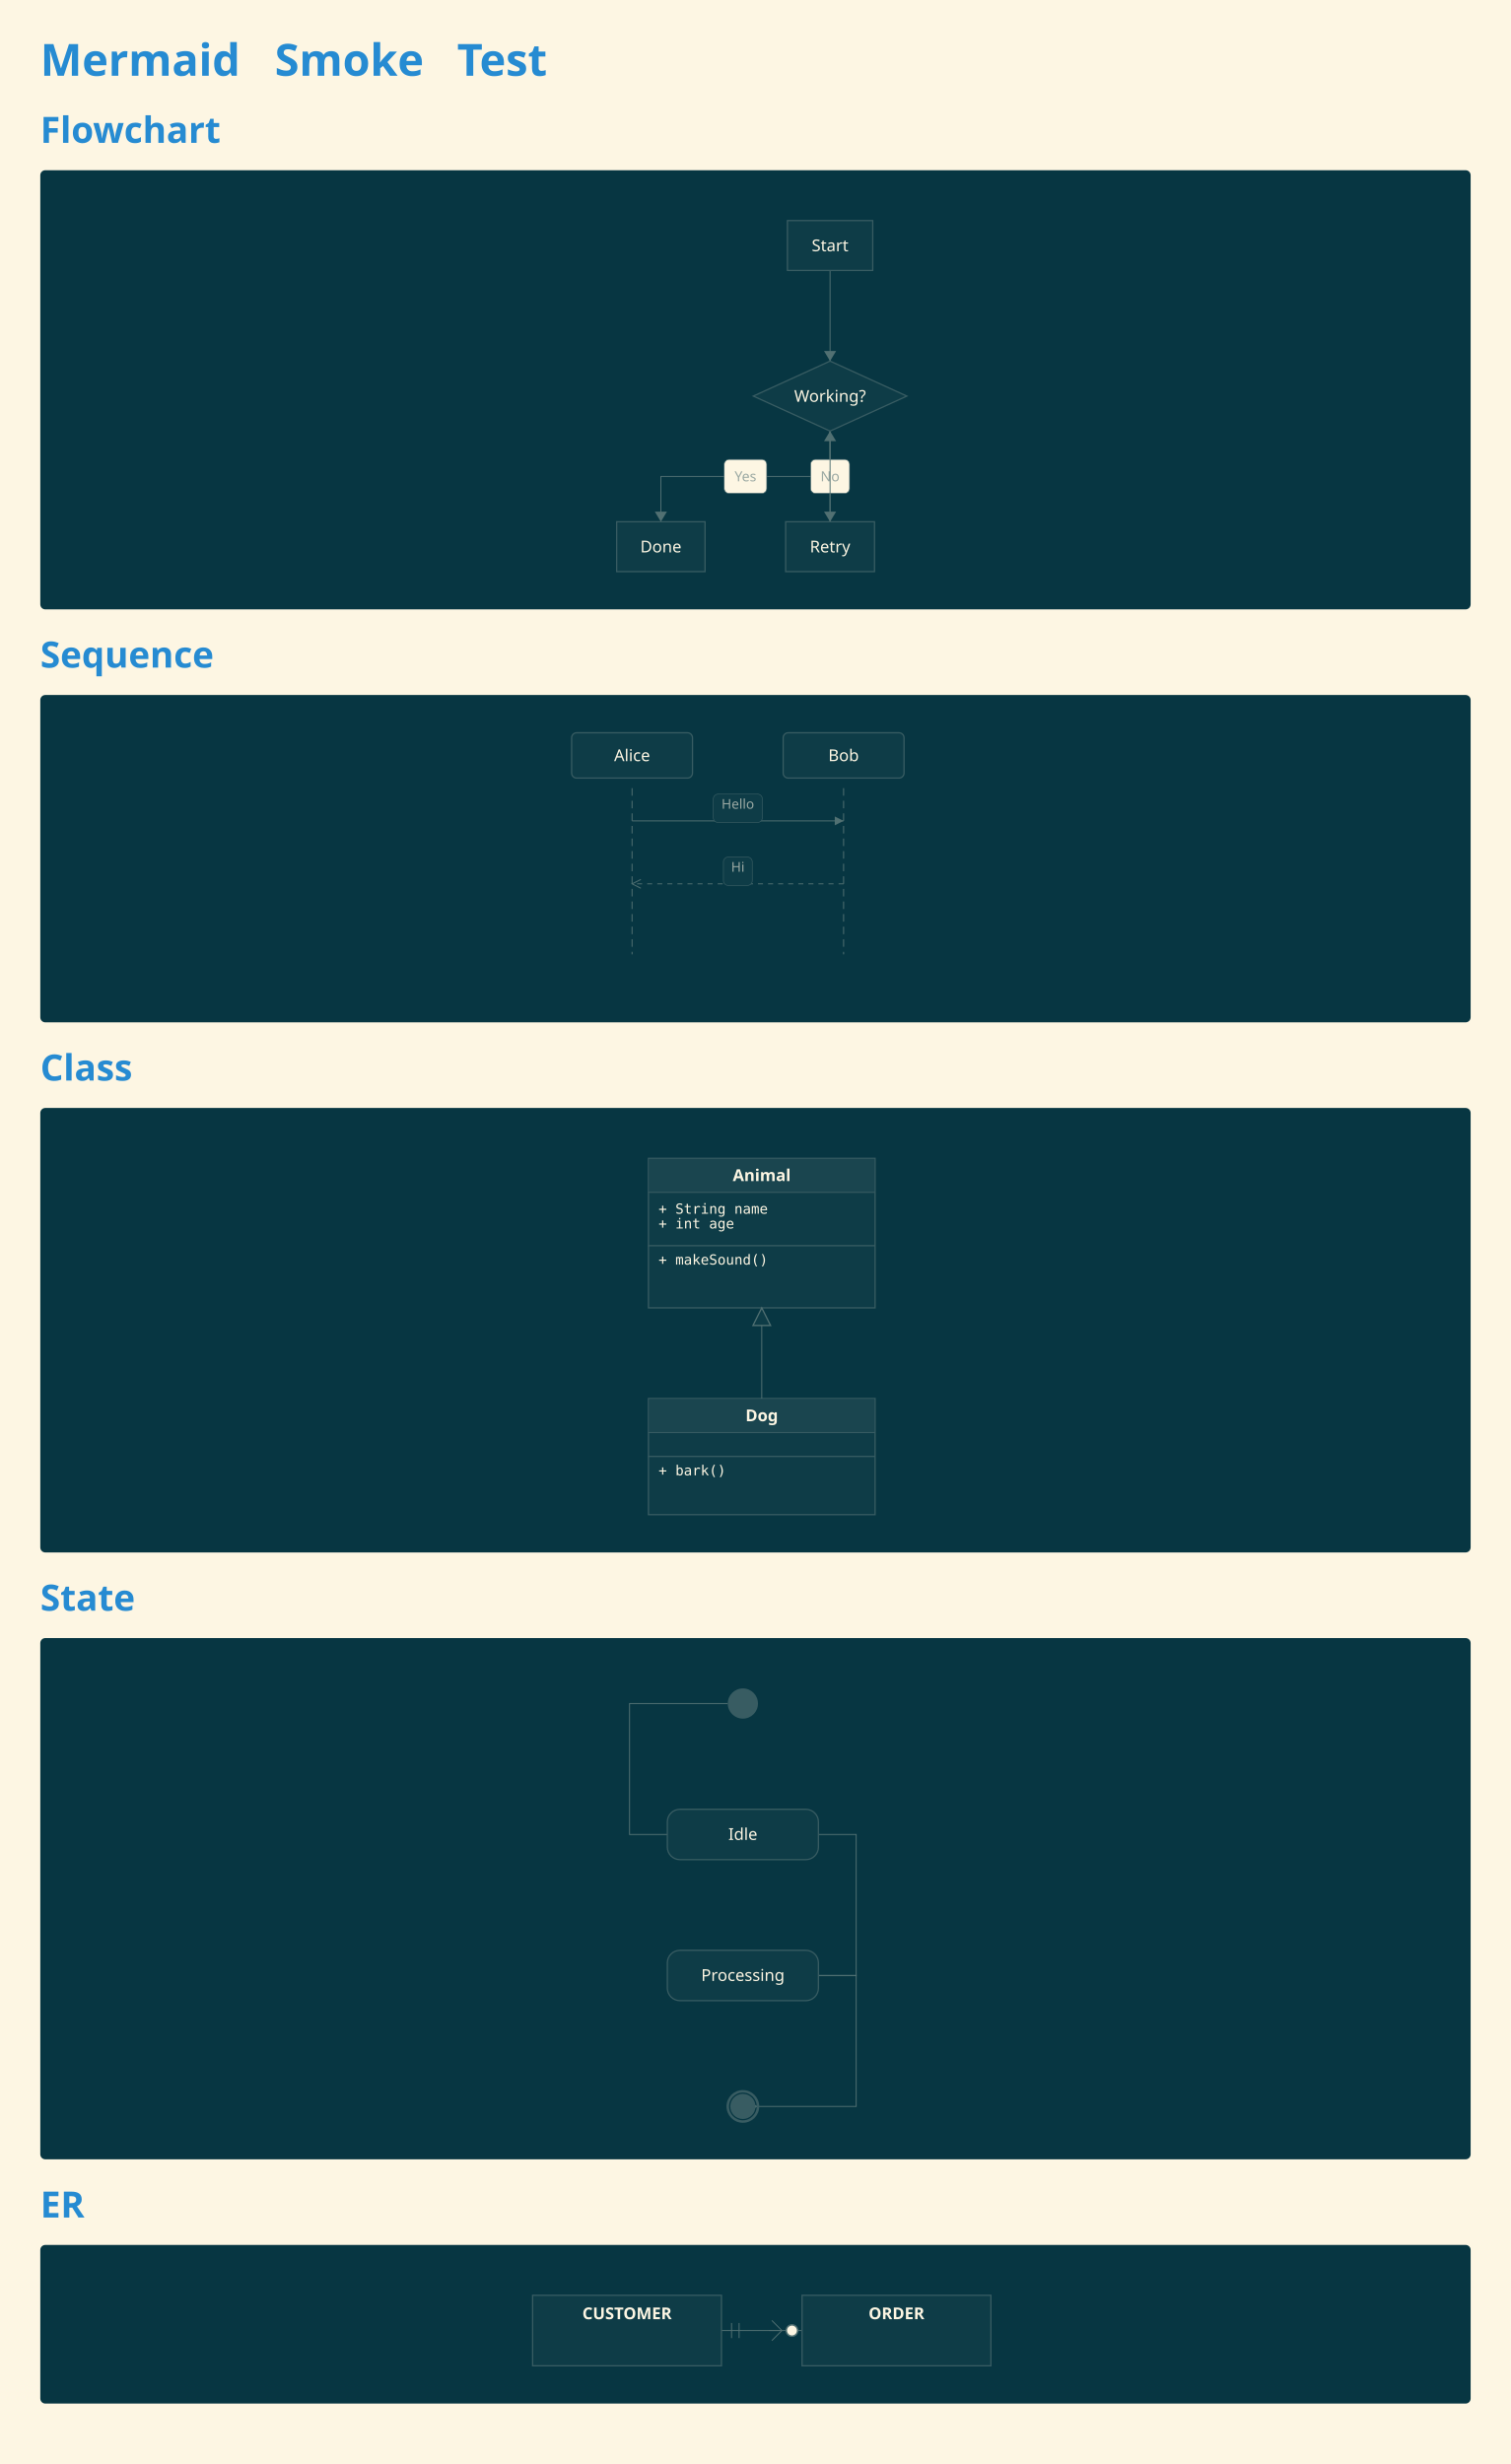
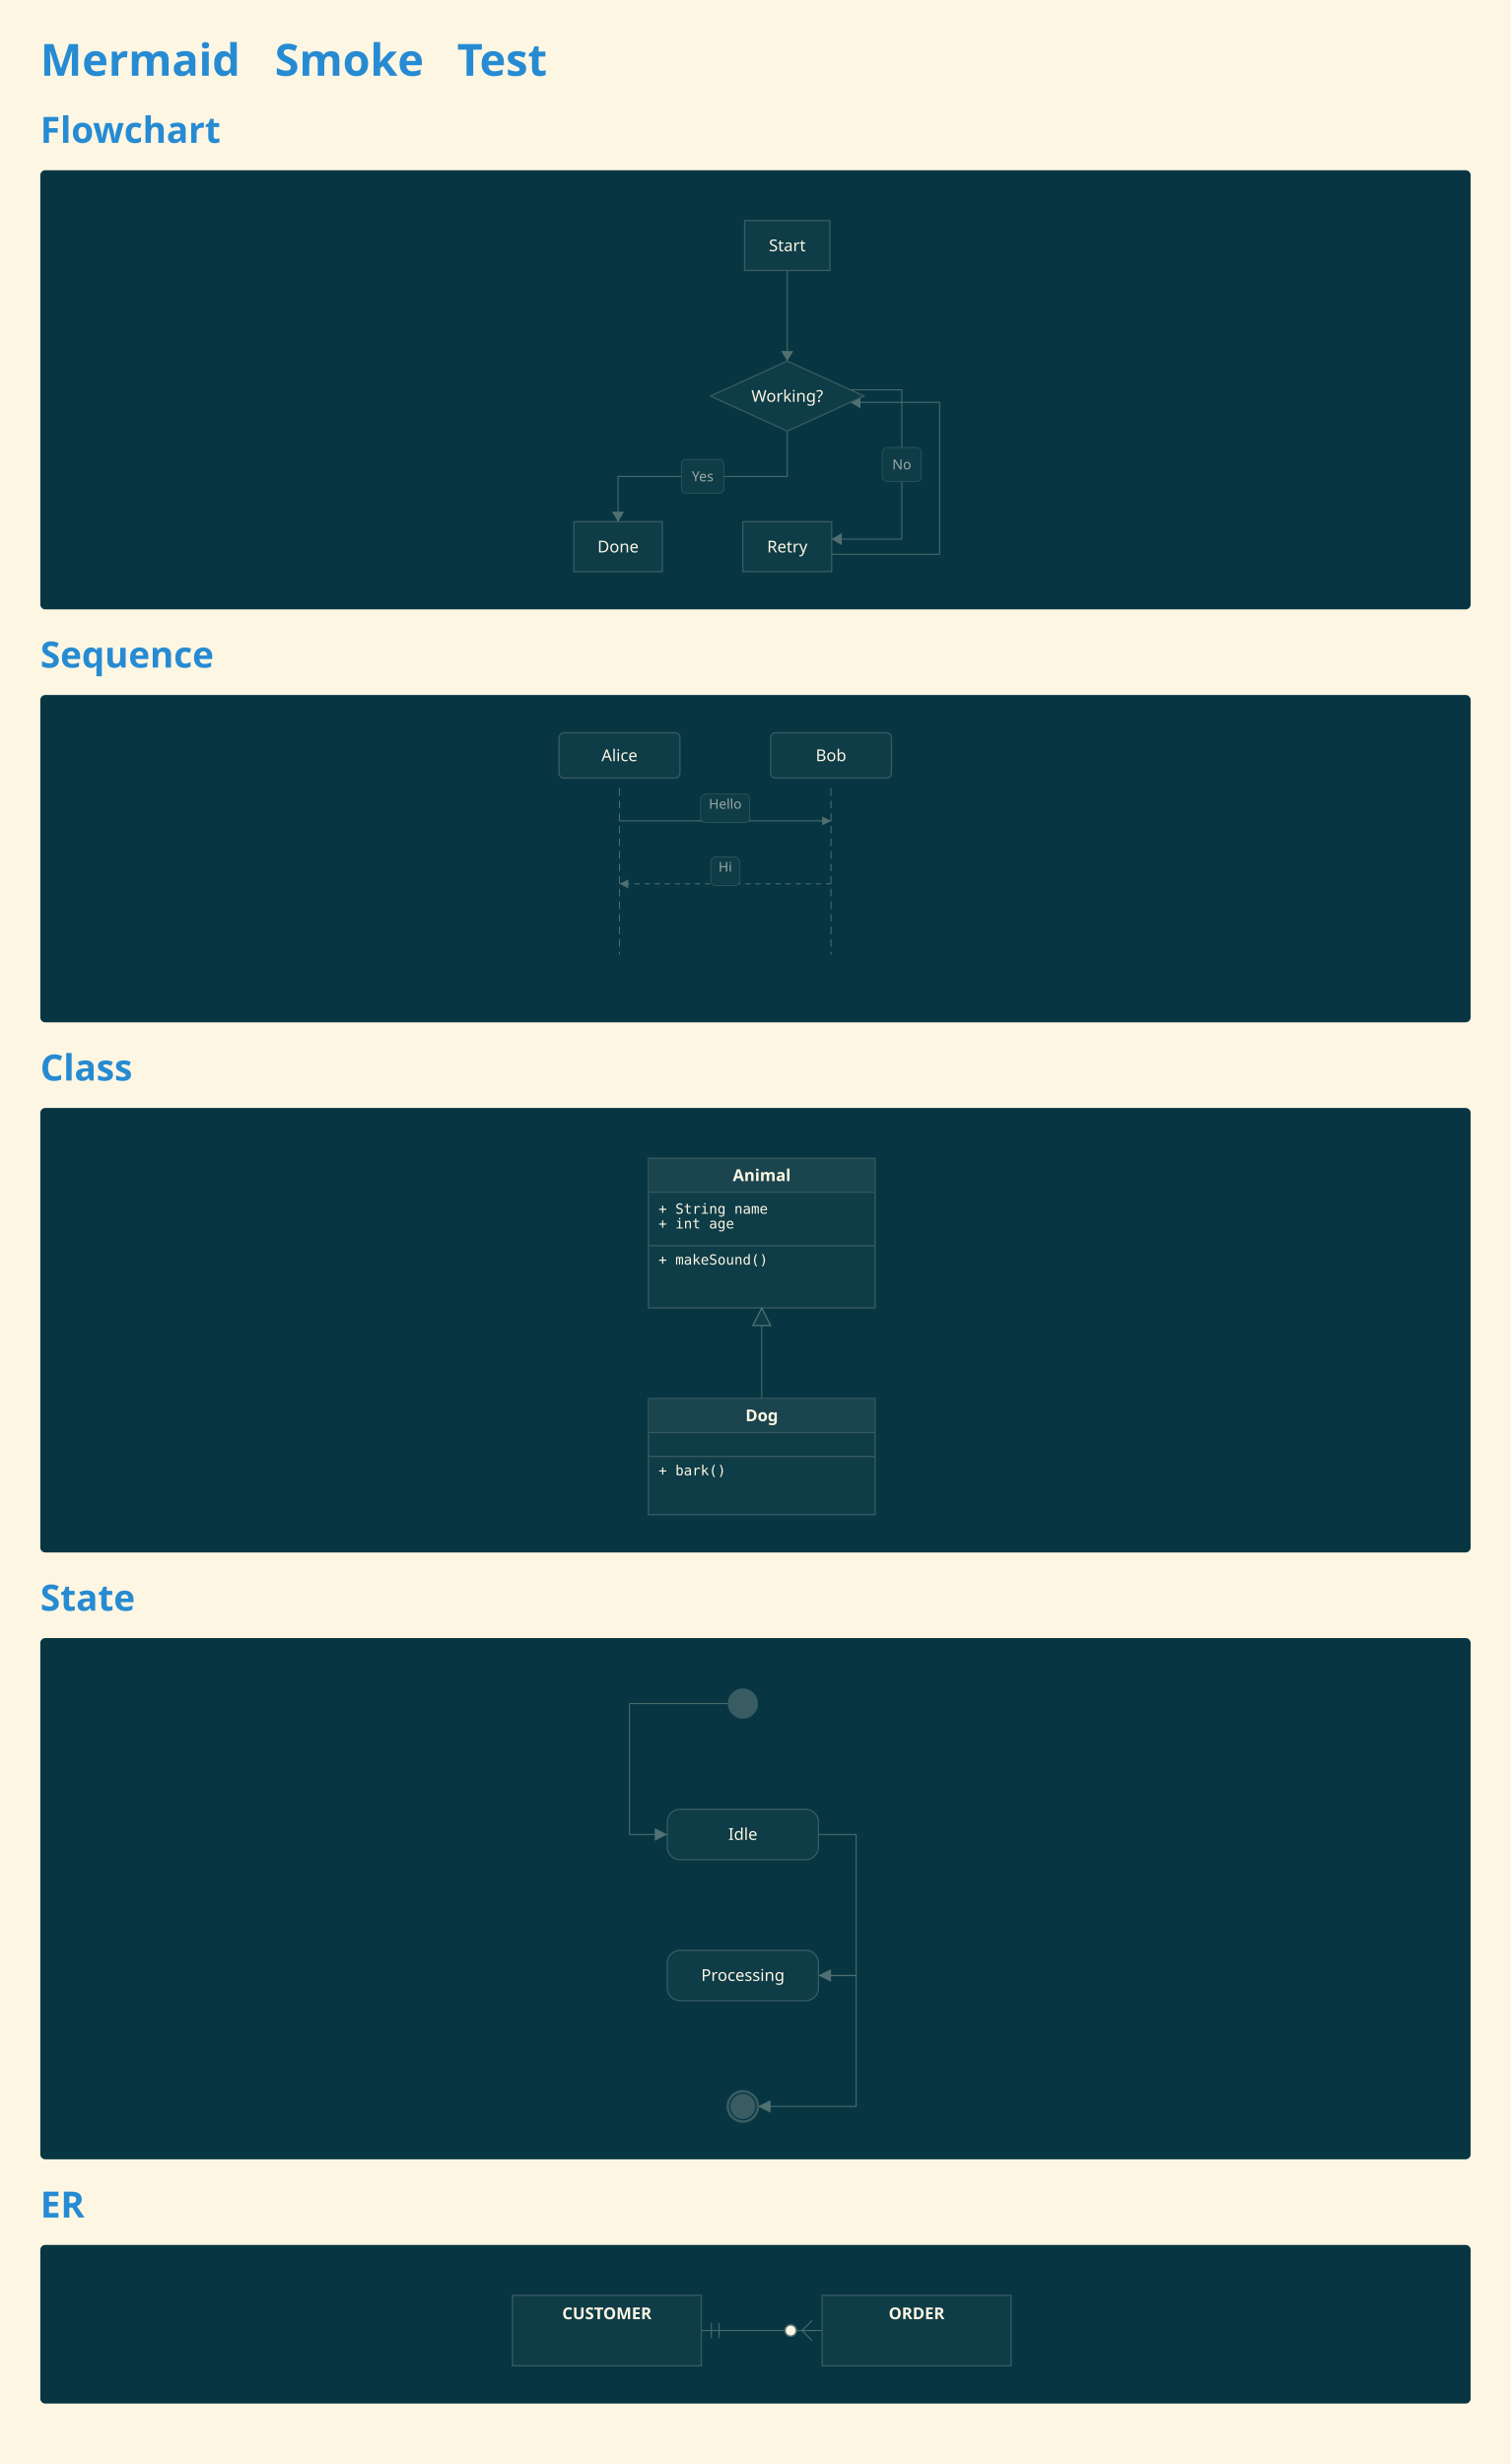
<svg xmlns="http://www.w3.org/2000/svg" viewBox="0 0 1200 1957.04" width="1200" height="1957.04">
  <rect width="100%" height="100%" fill="#fdf6e3" />
  <text x="32.00" y="60.16" font-family="sans-serif" font-size="35.20" fill="#268bd2" font-weight="700">Mermaid</text>
  <text x="218.21" y="60.16" font-family="sans-serif" font-size="35.20" fill="#268bd2" font-weight="700">Smoke</text>
  <text x="363.01" y="60.16" font-family="sans-serif" font-size="35.20" fill="#268bd2" font-weight="700">Test</text>
  <text x="32.00" y="113.44" font-family="sans-serif" font-size="28.80" fill="#268bd2" font-weight="700">Flowchart</text>
  <rect x="32.00" y="135.20" width="1136.00" height="348.80" rx="4.00" fill="#073642" />
-   <g transform="translate(459.77, 145.20) scale(1)">
+   <g transform="translate(425.77, 145.20) scale(1)">
    <polyline points="199.49,69.60 199.49,141.60" fill="none" stroke="#517072" stroke-width="0.75" stroke-linecap="round" stroke-linejoin="round" />
    <polygon points="199.49,141.60 204.29,133.60 194.69,133.60" fill="#517072" />
    <polyline points="199.49,197.20 199.49,233.20 65.10,233.20 65.10,269.20" fill="none" stroke="#517072" stroke-width="0.75" stroke-linecap="round" stroke-linejoin="round" />
    <polygon points="65.10,269.20 69.90,261.20 60.30,261.20" fill="#517072" />
-     <rect x="115.38" y="219.68" width="33.84" height="27.05" rx="4" fill="#fdf6e3" stroke="#385c62" stroke-width="0.5" />
+     <polyline points="249.63,164.47 290.45,164.47 290.45,283.00 234.78,283.00" fill="none" stroke="#517072" stroke-width="0.75" stroke-linecap="round" stroke-linejoin="round" />
+     <polygon points="234.78,283.00 242.78,287.80 242.78,278.20" fill="#517072" />
+     <polyline points="234.78,295.00 320.45,295.00 320.45,174.33 249.63,174.33" fill="none" stroke="#517072" stroke-width="0.75" stroke-linecap="round" stroke-linejoin="round" />
+     <polygon points="249.63,174.33 257.63,179.13 257.63,169.53" fill="#517072" />
+     <rect x="115.38" y="219.68" width="33.84" height="27.05" rx="4" fill="#0e3c47" stroke="#385c62" stroke-width="0.5" />
    <text x="132.30" y="233.20" dy="0.35em" font-family="sans-serif" font-size="11.1" fill="#9ba9a3" text-anchor="middle">Yes</text>
-     <polyline points="199.49,197.20 199.49,269.20" fill="none" stroke="#517072" stroke-width="0.75" stroke-linecap="round" stroke-linejoin="round" />
-     <polygon points="199.49,269.20 204.29,261.20 194.69,261.20" fill="#517072" />
-     <rect x="183.98" y="219.68" width="31.03" height="27.05" rx="4" fill="#fdf6e3" stroke="#385c62" stroke-width="0.5" />
-     <text x="199.49" y="233.20" dy="0.35em" font-family="sans-serif" font-size="11.1" fill="#9ba9a3" text-anchor="middle">No</text>
-     <polyline points="199.49,269.20 199.49,197.20" fill="none" stroke="#517072" stroke-width="0.75" stroke-linecap="round" stroke-linejoin="round" />
-     <polygon points="199.49,197.20 194.69,205.20 204.29,205.20" fill="#517072" />
+     <rect x="274.94" y="210.21" width="31.03" height="27.05" rx="4" fill="#0e3c47" stroke="#385c62" stroke-width="0.5" />
+     <text x="290.45" y="223.73" dy="0.35em" font-family="sans-serif" font-size="11.1" fill="#9ba9a3" text-anchor="middle">No</text>
    <rect x="165.61" y="30.00" width="67.76" height="39.60" fill="#0e3c47" stroke="#385c62" stroke-width="1" />
    <text x="199.49" y="49.80" dy="0.35em" font-family="sans-serif" font-size="13.0" font-weight="500" fill="#fdf6e3" text-anchor="middle">Start</text>
    <polygon points="199.49,141.60 260.45,169.40 199.49,197.20 138.53,169.40" fill="#0e3c47" stroke="#385c62" stroke-width="1" />
    <text x="199.49" y="169.40" dy="0.35em" font-family="sans-serif" font-size="13.0" font-weight="500" fill="#fdf6e3" text-anchor="middle">Working?</text>
    <rect x="30.00" y="269.20" width="70.20" height="39.60" fill="#0e3c47" stroke="#385c62" stroke-width="1" />
    <text x="65.10" y="289.00" dy="0.35em" font-family="sans-serif" font-size="13.0" font-weight="500" fill="#fdf6e3" text-anchor="middle">Done</text>
    <rect x="164.20" y="269.20" width="70.58" height="39.60" fill="#0e3c47" stroke="#385c62" stroke-width="1" />
    <text x="199.49" y="289.00" dy="0.35em" font-family="sans-serif" font-size="13.0" font-weight="500" fill="#fdf6e3" text-anchor="middle">Retry</text>
  </g>
  <text x="32.00" y="530.24" font-family="sans-serif" font-size="28.80" fill="#268bd2" font-weight="700">Sequence</text>
  <rect x="32.00" y="552.00" width="1136.00" height="260.00" rx="4.00" fill="#073642" />
-   <g transform="translate(414.00, 562.00) scale(1)">
+   <g transform="translate(404.00, 562.00) scale(1)">
    <rect x="40.00" y="20.00" width="96.00" height="36.00" fill="#0e3c47" stroke="#385c62" stroke-width="1" rx="4" />
    <text x="88.00" y="38.00" dy="0.35em" font-family="sans-serif" font-size="13.0" font-weight="500" fill="#fdf6e3" text-anchor="middle">Alice</text>
    <rect x="208.00" y="20.00" width="96.00" height="36.00" fill="#0e3c47" stroke="#385c62" stroke-width="1" rx="4" />
    <text x="256.00" y="38.00" dy="0.35em" font-family="sans-serif" font-size="13.0" font-weight="500" fill="#fdf6e3" text-anchor="middle">Bob</text>
    <line x1="88.00" y1="64.00" x2="88.00" y2="196.00" stroke="#517072" stroke-width="0.75" stroke-dasharray="6,4" />
    <line x1="256.00" y1="64.00" x2="256.00" y2="196.00" stroke="#517072" stroke-width="0.75" stroke-dasharray="6,4" />
    <line x1="88.00" y1="90.00" x2="256.00" y2="90.00" stroke="#517072" stroke-width="0.75" />
    <polygon points="256.00,90.00 249.00,86.50 249.00,93.50" fill="#517072" />
    <rect x="152.49" y="68.67" width="39.02" height="22.66" rx="4" fill="#0e3c47" stroke="#385c62" stroke-width="0.5" />
    <text x="172.00" y="80.35" font-family="sans-serif" font-size="10.7" fill="#9ba9a3" text-anchor="middle">Hello</text>
    <line x1="256.00" y1="140.00" x2="88.00" y2="140.00" stroke="#517072" stroke-width="0.75" stroke-dasharray="4,4" />
-     <polyline points="95.00,136.50 88.00,140.00 95.00,143.50" fill="none" stroke="#517072" stroke-width="0.75" />
+     <polygon points="88.00,140.00 95.00,136.50 95.00,143.50" fill="#517072" />
    <rect x="160.51" y="118.67" width="22.98" height="22.66" rx="4" fill="#0e3c47" stroke="#385c62" stroke-width="0.5" />
    <text x="172.00" y="130.35" font-family="sans-serif" font-size="10.7" fill="#9ba9a3" text-anchor="middle">Hi</text>
  </g>
  <text x="32.00" y="858.24" font-family="sans-serif" font-size="28.80" fill="#268bd2" font-weight="700">Class</text>
  <rect x="32.00" y="880.00" width="1136.00" height="353.04" rx="4.00" fill="#073642" />
  <g transform="translate(485.00, 890.00) scale(1)">
    <rect x="30.00" y="30.00" width="180.00" height="118.78" fill="#0e3c47" stroke="#385c62" stroke-width="1" />
    <rect x="30.50" y="30.50" width="179.00" height="27.00" fill="#1a454f" />
    <text x="120.00" y="43.50" dy="0.35em" font-family="sans-serif" font-size="13.0" fill="#fdf6e3" text-anchor="middle" font-weight="bold">Animal</text>
    <line x1="30.00" y1="57.00" x2="210.00" y2="57.00" stroke="#385c62" stroke-width="0.75" />
    <text x="38.00" y="74.00" font-family="monospace" font-size="11.1" fill="#fdf6e3">+ String name</text>
    <text x="38.00" y="85.70" font-family="monospace" font-size="11.1" fill="#fdf6e3">+ int age</text>
    <line x1="30.00" y1="99.40" x2="210.00" y2="99.40" stroke="#385c62" stroke-width="1" />
    <text x="38.00" y="114.40" font-family="monospace" font-size="11.1" fill="#fdf6e3">+ makeSound()</text>
    <rect x="30.00" y="220.78" width="180.00" height="92.26" fill="#0e3c47" stroke="#385c62" stroke-width="1" />
    <rect x="30.50" y="221.28" width="179.00" height="27.00" fill="#1a454f" />
    <text x="120.00" y="234.28" dy="0.35em" font-family="sans-serif" font-size="13.0" fill="#fdf6e3" text-anchor="middle" font-weight="bold">Dog</text>
    <line x1="30.00" y1="247.78" x2="210.00" y2="247.78" stroke="#385c62" stroke-width="0.75" />
    <line x1="30.00" y1="266.78" x2="210.00" y2="266.78" stroke="#385c62" stroke-width="1" />
    <text x="38.00" y="281.78" font-family="monospace" font-size="11.1" fill="#fdf6e3">+ bark()</text>
    <line x1="120.00" y1="148.78" x2="120.00" y2="220.78" stroke="#517072" stroke-width="0.75" />
    <polygon points="120.00,148.78 113.00,162.78 127.00,162.78" fill="#0e3c47" stroke="#517072" stroke-width="1" />
  </g>
  <text x="32.00" y="1279.28" font-family="sans-serif" font-size="28.80" fill="#268bd2" font-weight="700">State</text>
  <rect x="32.00" y="1301.04" width="1136.00" height="414.00" rx="4.00" fill="#073642" />
  <g transform="translate(500.00, 1311.04) scale(1)">
    <polyline points="78.00,42.00 0.00,42.00 0.00,146.00 30.00,146.00" fill="none" stroke="#517072" stroke-width="0.75" />
-     <polygon points="30.00,146.00 40.00,151.00 40.00,141.00" fill="#517072" />
+     <polygon points="30.00,146.00 20.00,141.00 20.00,151.00" fill="#517072" />
    <polyline points="150.00,146.00 180.00,146.00 180.00,258.00 150.00,258.00" fill="none" stroke="#517072" stroke-width="0.75" />
-     <polygon points="150.00,258.00 140.00,253.00 140.00,263.00" fill="#517072" />
+     <polygon points="150.00,258.00 160.00,263.00 160.00,253.00" fill="#517072" />
    <polyline points="150.00,258.00 180.00,258.00 180.00,362.00 102.00,362.00" fill="none" stroke="#517072" stroke-width="0.75" />
-     <polygon points="102.00,362.00 92.00,357.00 92.00,367.00" fill="#517072" />
+     <polygon points="102.00,362.00 112.00,367.00 112.00,357.00" fill="#517072" />
    <circle cx="90.00" cy="42.00" r="12.00" fill="#385c62" />
    <rect x="30.00" y="126.00" width="120.00" height="40.00" rx="10.00" fill="#0e3c47" stroke="#385c62" stroke-width="1" />
    <text x="90.00" y="150.33" font-family="sans-serif" font-size="13.0" fill="#fdf6e3" text-anchor="middle">Idle</text>
    <rect x="30.00" y="238.00" width="120.00" height="40.00" rx="10.00" fill="#0e3c47" stroke="#385c62" stroke-width="1" />
    <text x="90.00" y="262.33" font-family="sans-serif" font-size="13.0" fill="#fdf6e3" text-anchor="middle">Processing</text>
    <circle cx="90.00" cy="362.00" r="9.00" fill="#385c62" stroke="#385c62" stroke-width="2" />
    <circle cx="90.00" cy="362.00" r="12.00" fill="none" stroke="#385c62" stroke-width="2" />
  </g>
  <text x="32.00" y="1761.28" font-family="sans-serif" font-size="28.80" fill="#268bd2" font-weight="700">ER</text>
  <rect x="32.00" y="1783.04" width="1136.00" height="126.00" rx="4.00" fill="#073642" />
-   <g transform="translate(393.00, 1793.04) scale(1)">
-     <line x1="180.00" y1="58.00" x2="244.00" y2="58.00" stroke="#517072" stroke-width="0.75" />
+   <g transform="translate(377.00, 1793.04) scale(1)">
+     <line x1="180.00" y1="58.00" x2="276.00" y2="58.00" stroke="#517072" stroke-width="0.75" />
    <line x1="188.00" y1="64.00" x2="188.00" y2="52.00" stroke="#517072" stroke-width="0.75" />
    <line x1="194.00" y1="64.00" x2="194.00" y2="52.00" stroke="#517072" stroke-width="0.75" />
-     <circle cx="236.00" cy="58.00" r="4.50" fill="#fdf6e3" stroke="#517072" stroke-width="1.2" />
-     <line x1="228.00" y1="58.00" x2="220.00" y2="50.00" stroke="#517072" stroke-width="0.75" />
-     <line x1="228.00" y1="58.00" x2="218.00" y2="58.00" stroke="#517072" stroke-width="0.75" />
-     <line x1="228.00" y1="58.00" x2="220.00" y2="66.00" stroke="#517072" stroke-width="0.75" />
+     <circle cx="251.00" cy="58.00" r="4.50" fill="#fdf6e3" stroke="#517072" stroke-width="1.2" />
+     <line x1="260.00" y1="58.00" x2="268.00" y2="50.00" stroke="#517072" stroke-width="0.75" />
+     <line x1="260.00" y1="58.00" x2="270.00" y2="58.00" stroke="#517072" stroke-width="0.75" />
+     <line x1="260.00" y1="58.00" x2="268.00" y2="66.00" stroke="#517072" stroke-width="0.75" />
    <rect x="30.00" y="30.00" width="150.00" height="56.00" fill="#0e3c47" stroke="#385c62" stroke-width="1" />
    <text x="105.00" y="49.00" font-family="sans-serif" font-size="13.0" fill="#fdf6e3" text-anchor="middle" font-weight="bold">CUSTOMER</text>
-     <rect x="244.00" y="30.00" width="150.00" height="56.00" fill="#0e3c47" stroke="#385c62" stroke-width="1" />
-     <text x="319.00" y="49.00" font-family="sans-serif" font-size="13.0" fill="#fdf6e3" text-anchor="middle" font-weight="bold">ORDER</text>
+     <rect x="276.00" y="30.00" width="150.00" height="56.00" fill="#0e3c47" stroke="#385c62" stroke-width="1" />
+     <text x="351.00" y="49.00" font-family="sans-serif" font-size="13.0" fill="#fdf6e3" text-anchor="middle" font-weight="bold">ORDER</text>
  </g>
</svg>
